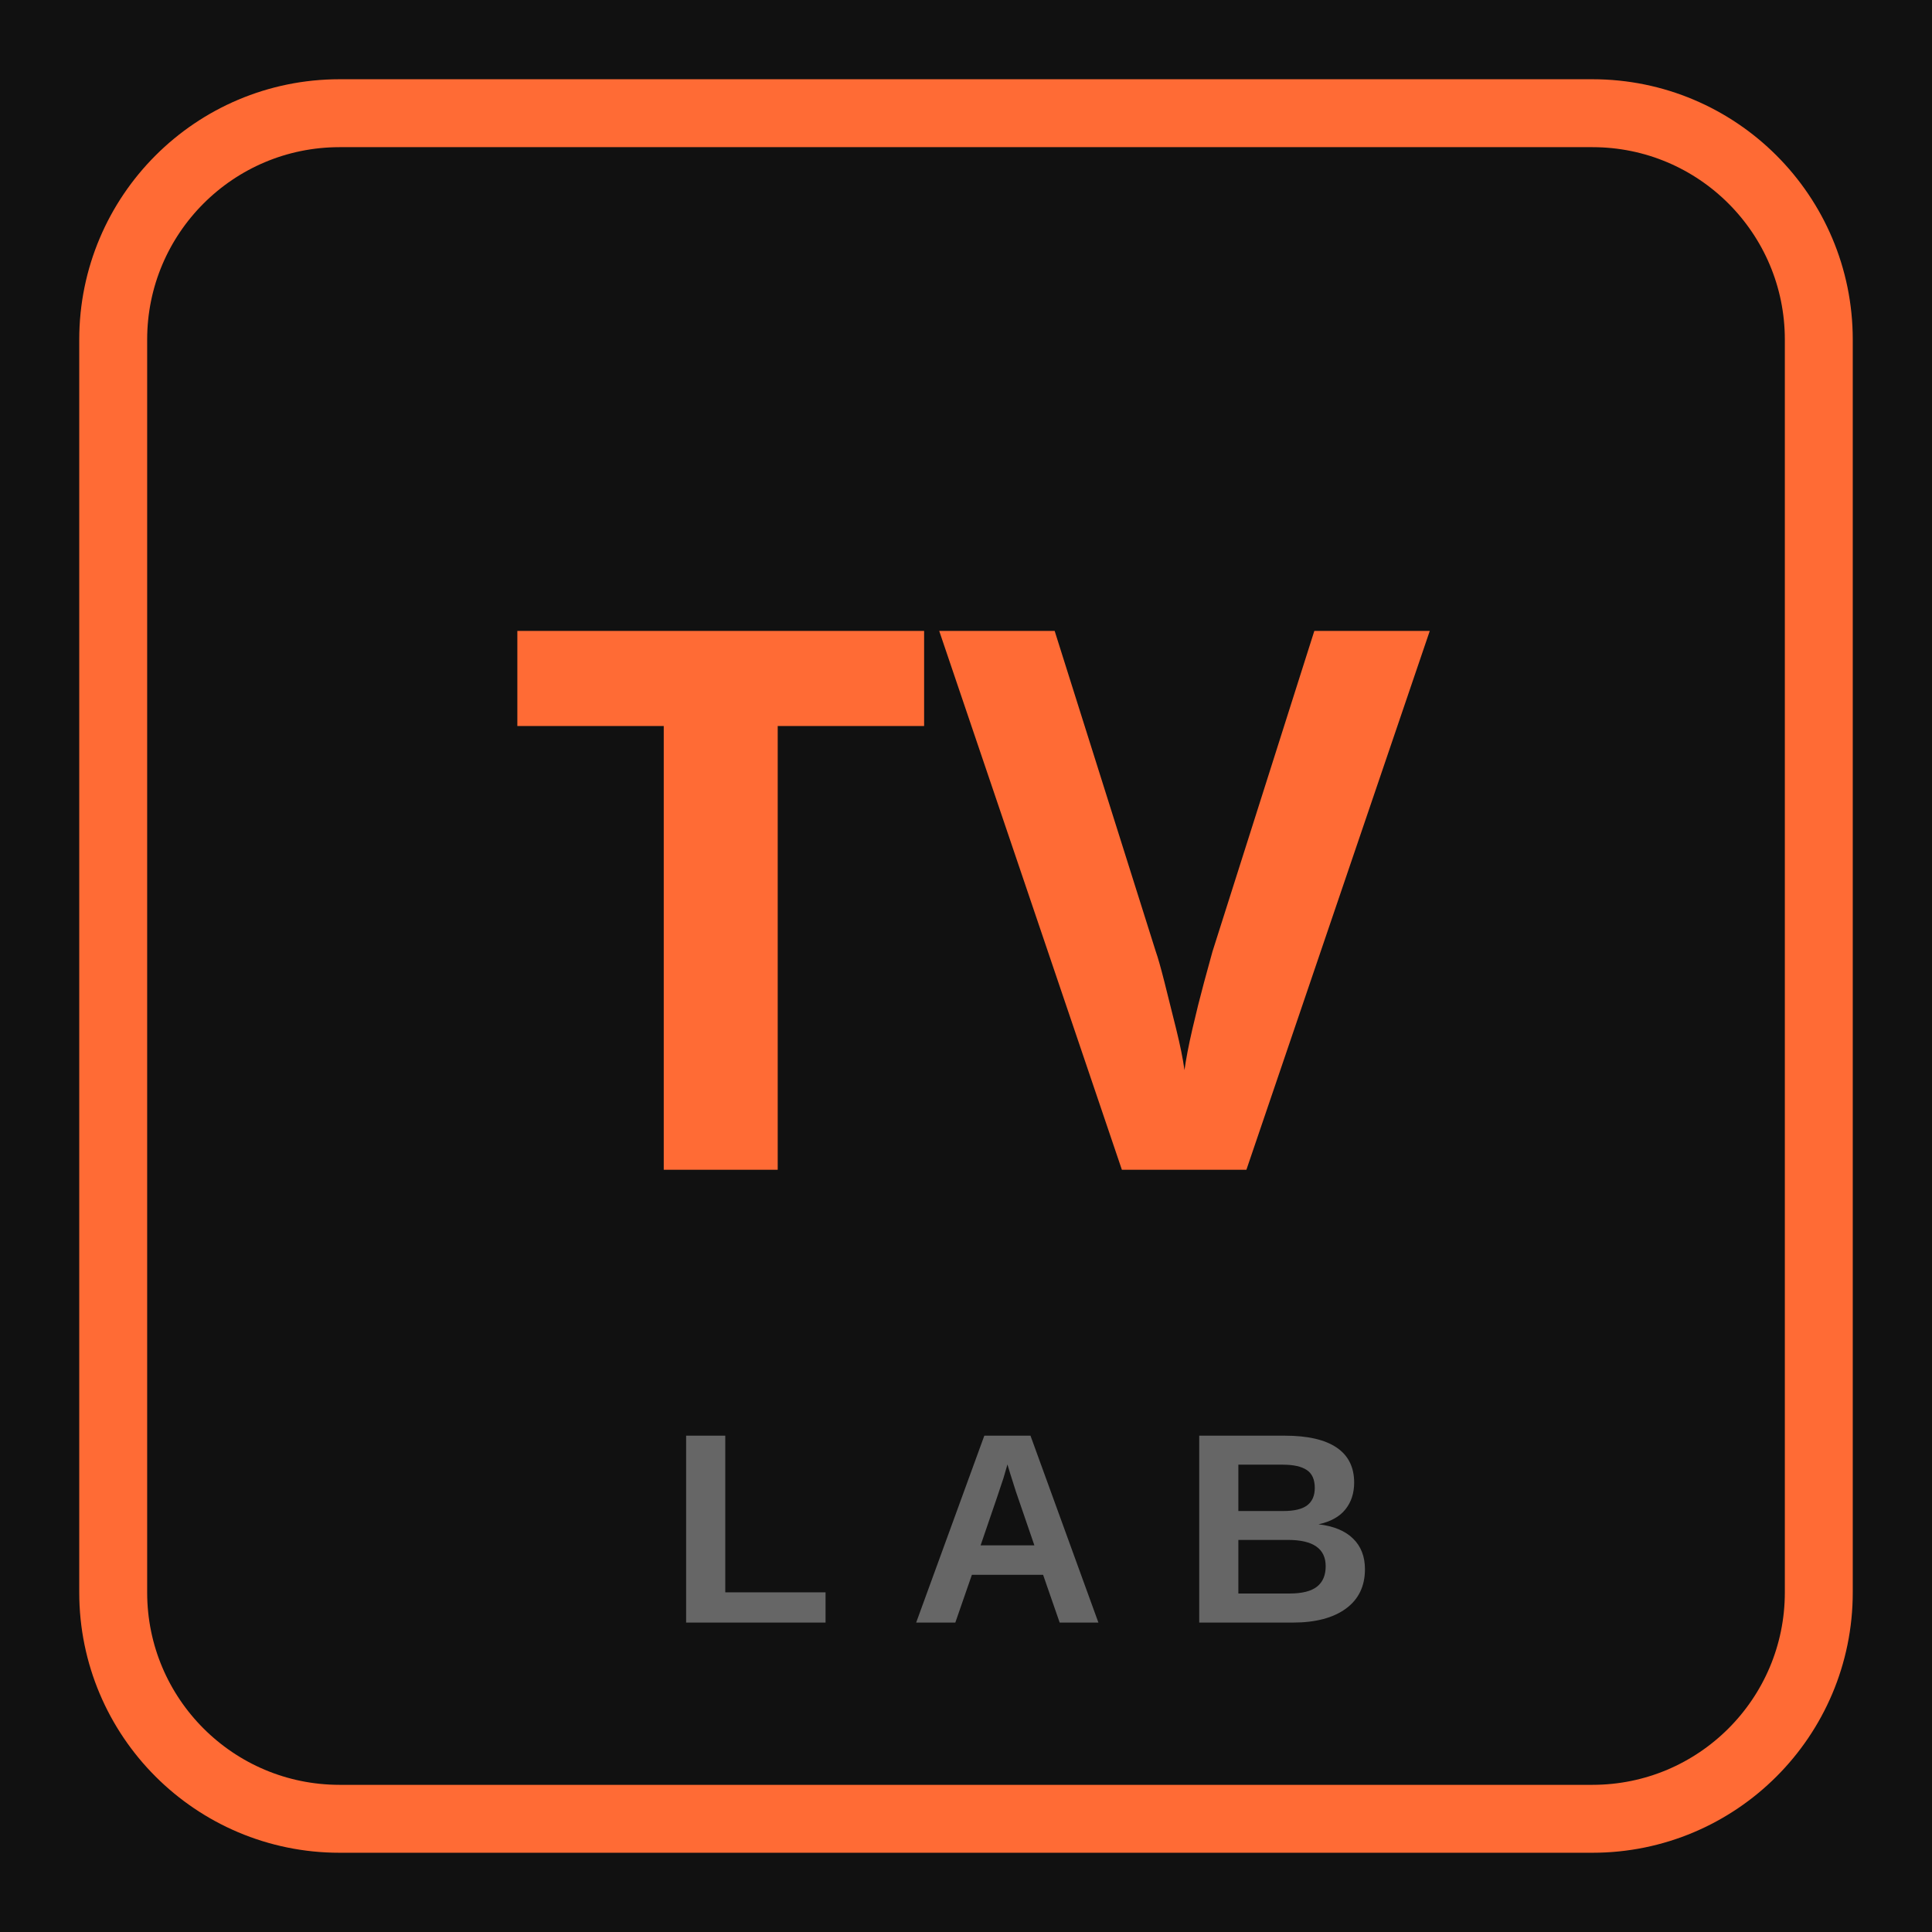
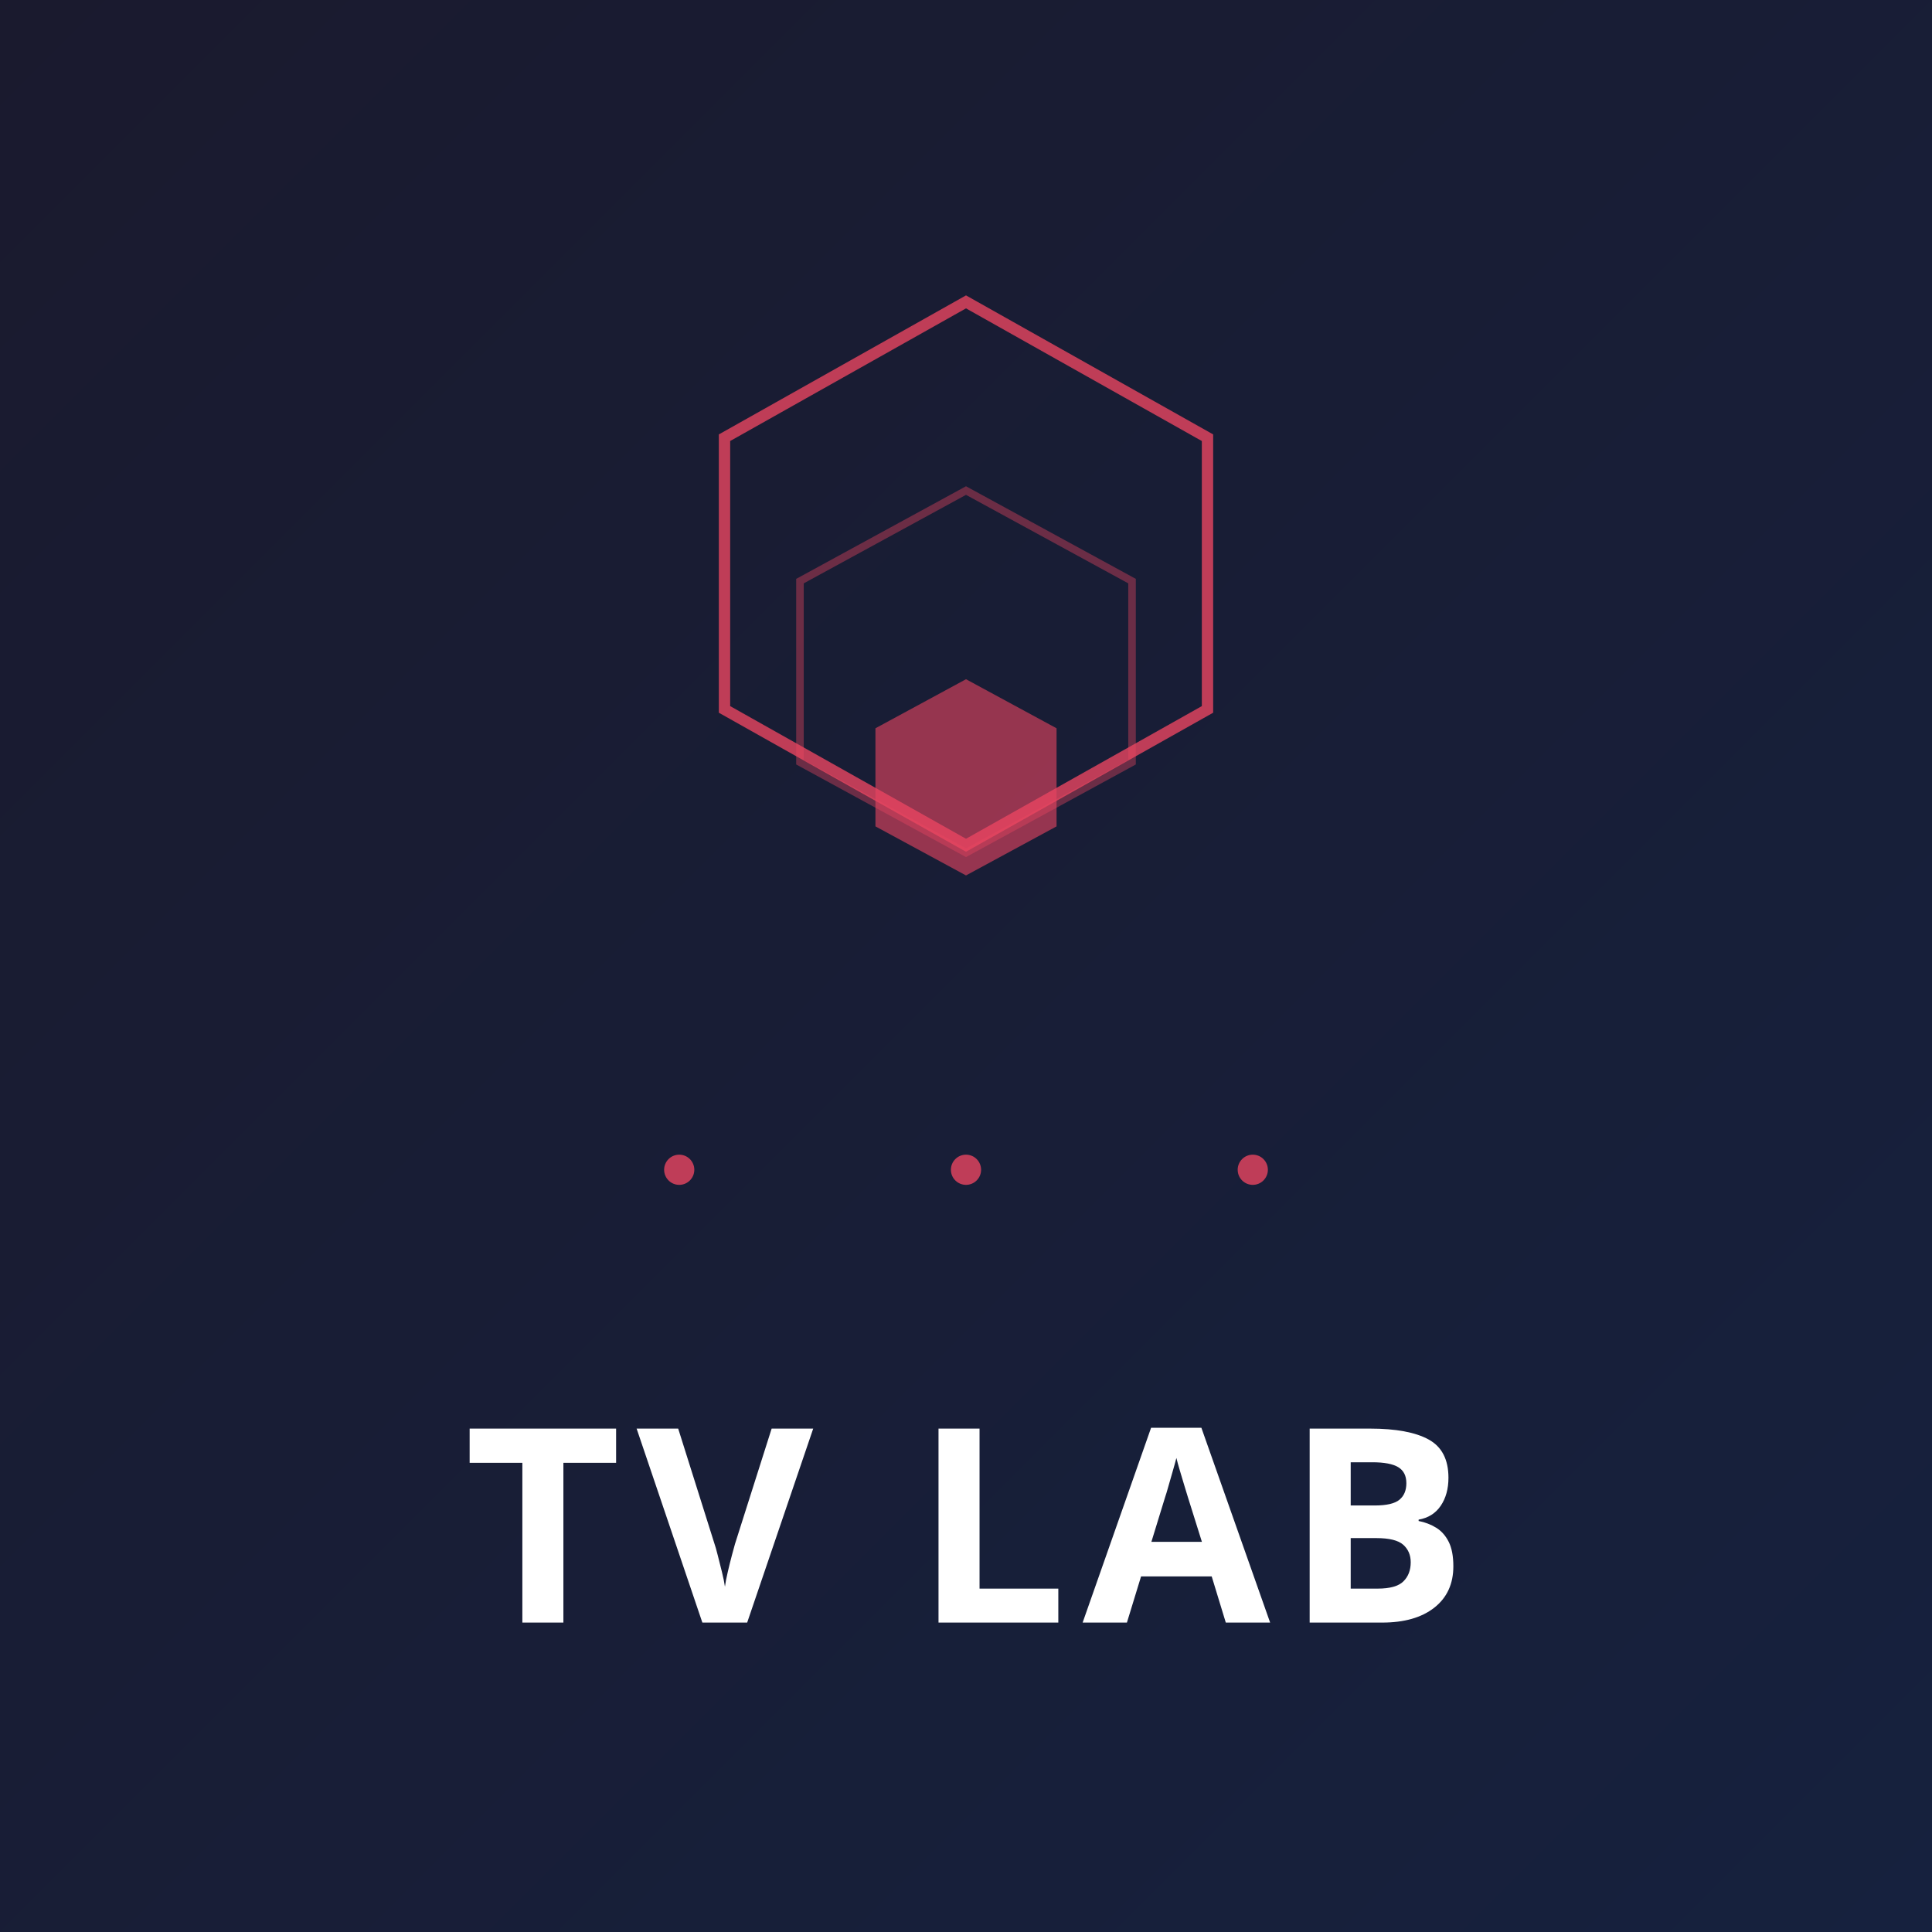
<svg xmlns="http://www.w3.org/2000/svg" viewBox="0 0 512 512">
-   <rect width="512" height="512" fill="#111" />
-   <rect x="30" y="30" width="452" height="452" rx="60" fill="none" stroke="#ff6b35" stroke-width="18" />
-   <text x="256" y="310" text-anchor="middle" font-family="Arial Black,sans-serif" font-weight="900" font-size="200" fill="#ff6b35">TV</text>
-   <text x="271" y="430" text-anchor="middle" font-family="Arial,sans-serif" font-weight="700" font-size="72" fill="#666" letter-spacing="20">LAB</text>
+   <defs>
+     <linearGradient id="bg" x1="0" y1="0" x2="1" y2="1">
+       <stop offset="0%" stop-color="#1a1a2e" />
+       <stop offset="100%" stop-color="#16213e" />
+     </linearGradient>
+   </defs>
+   <rect width="512" height="512" fill="url(#bg)" />
+   <polygon points="256,80 320,116 320,188 256,224 192,188 192,116" fill="none" stroke="#e94560" stroke-width="3" opacity=".8" />
+   <polygon points="256,130 300,154 300,202 256,226 212,202 212,154" fill="none" stroke="#e94560" stroke-width="2" opacity=".4" />
+   <polygon points="256,180 280,193 280,219 256,232 232,219 232,193" fill="#e94560" opacity=".6" />
+   <circle cx="180" cy="310" r="4" fill="#e94560" opacity=".8" />
+   <circle cx="256" cy="310" r="4" fill="#e94560" opacity=".8" />
+   <circle cx="332" cy="310" r="4" fill="#e94560" opacity=".8" />
+   <text x="256" y="430" text-anchor="middle" font-family="Arial Black,sans-serif" font-weight="900" font-size="72" fill="#fff" letter-spacing="4">TV LAB</text>
</svg>
